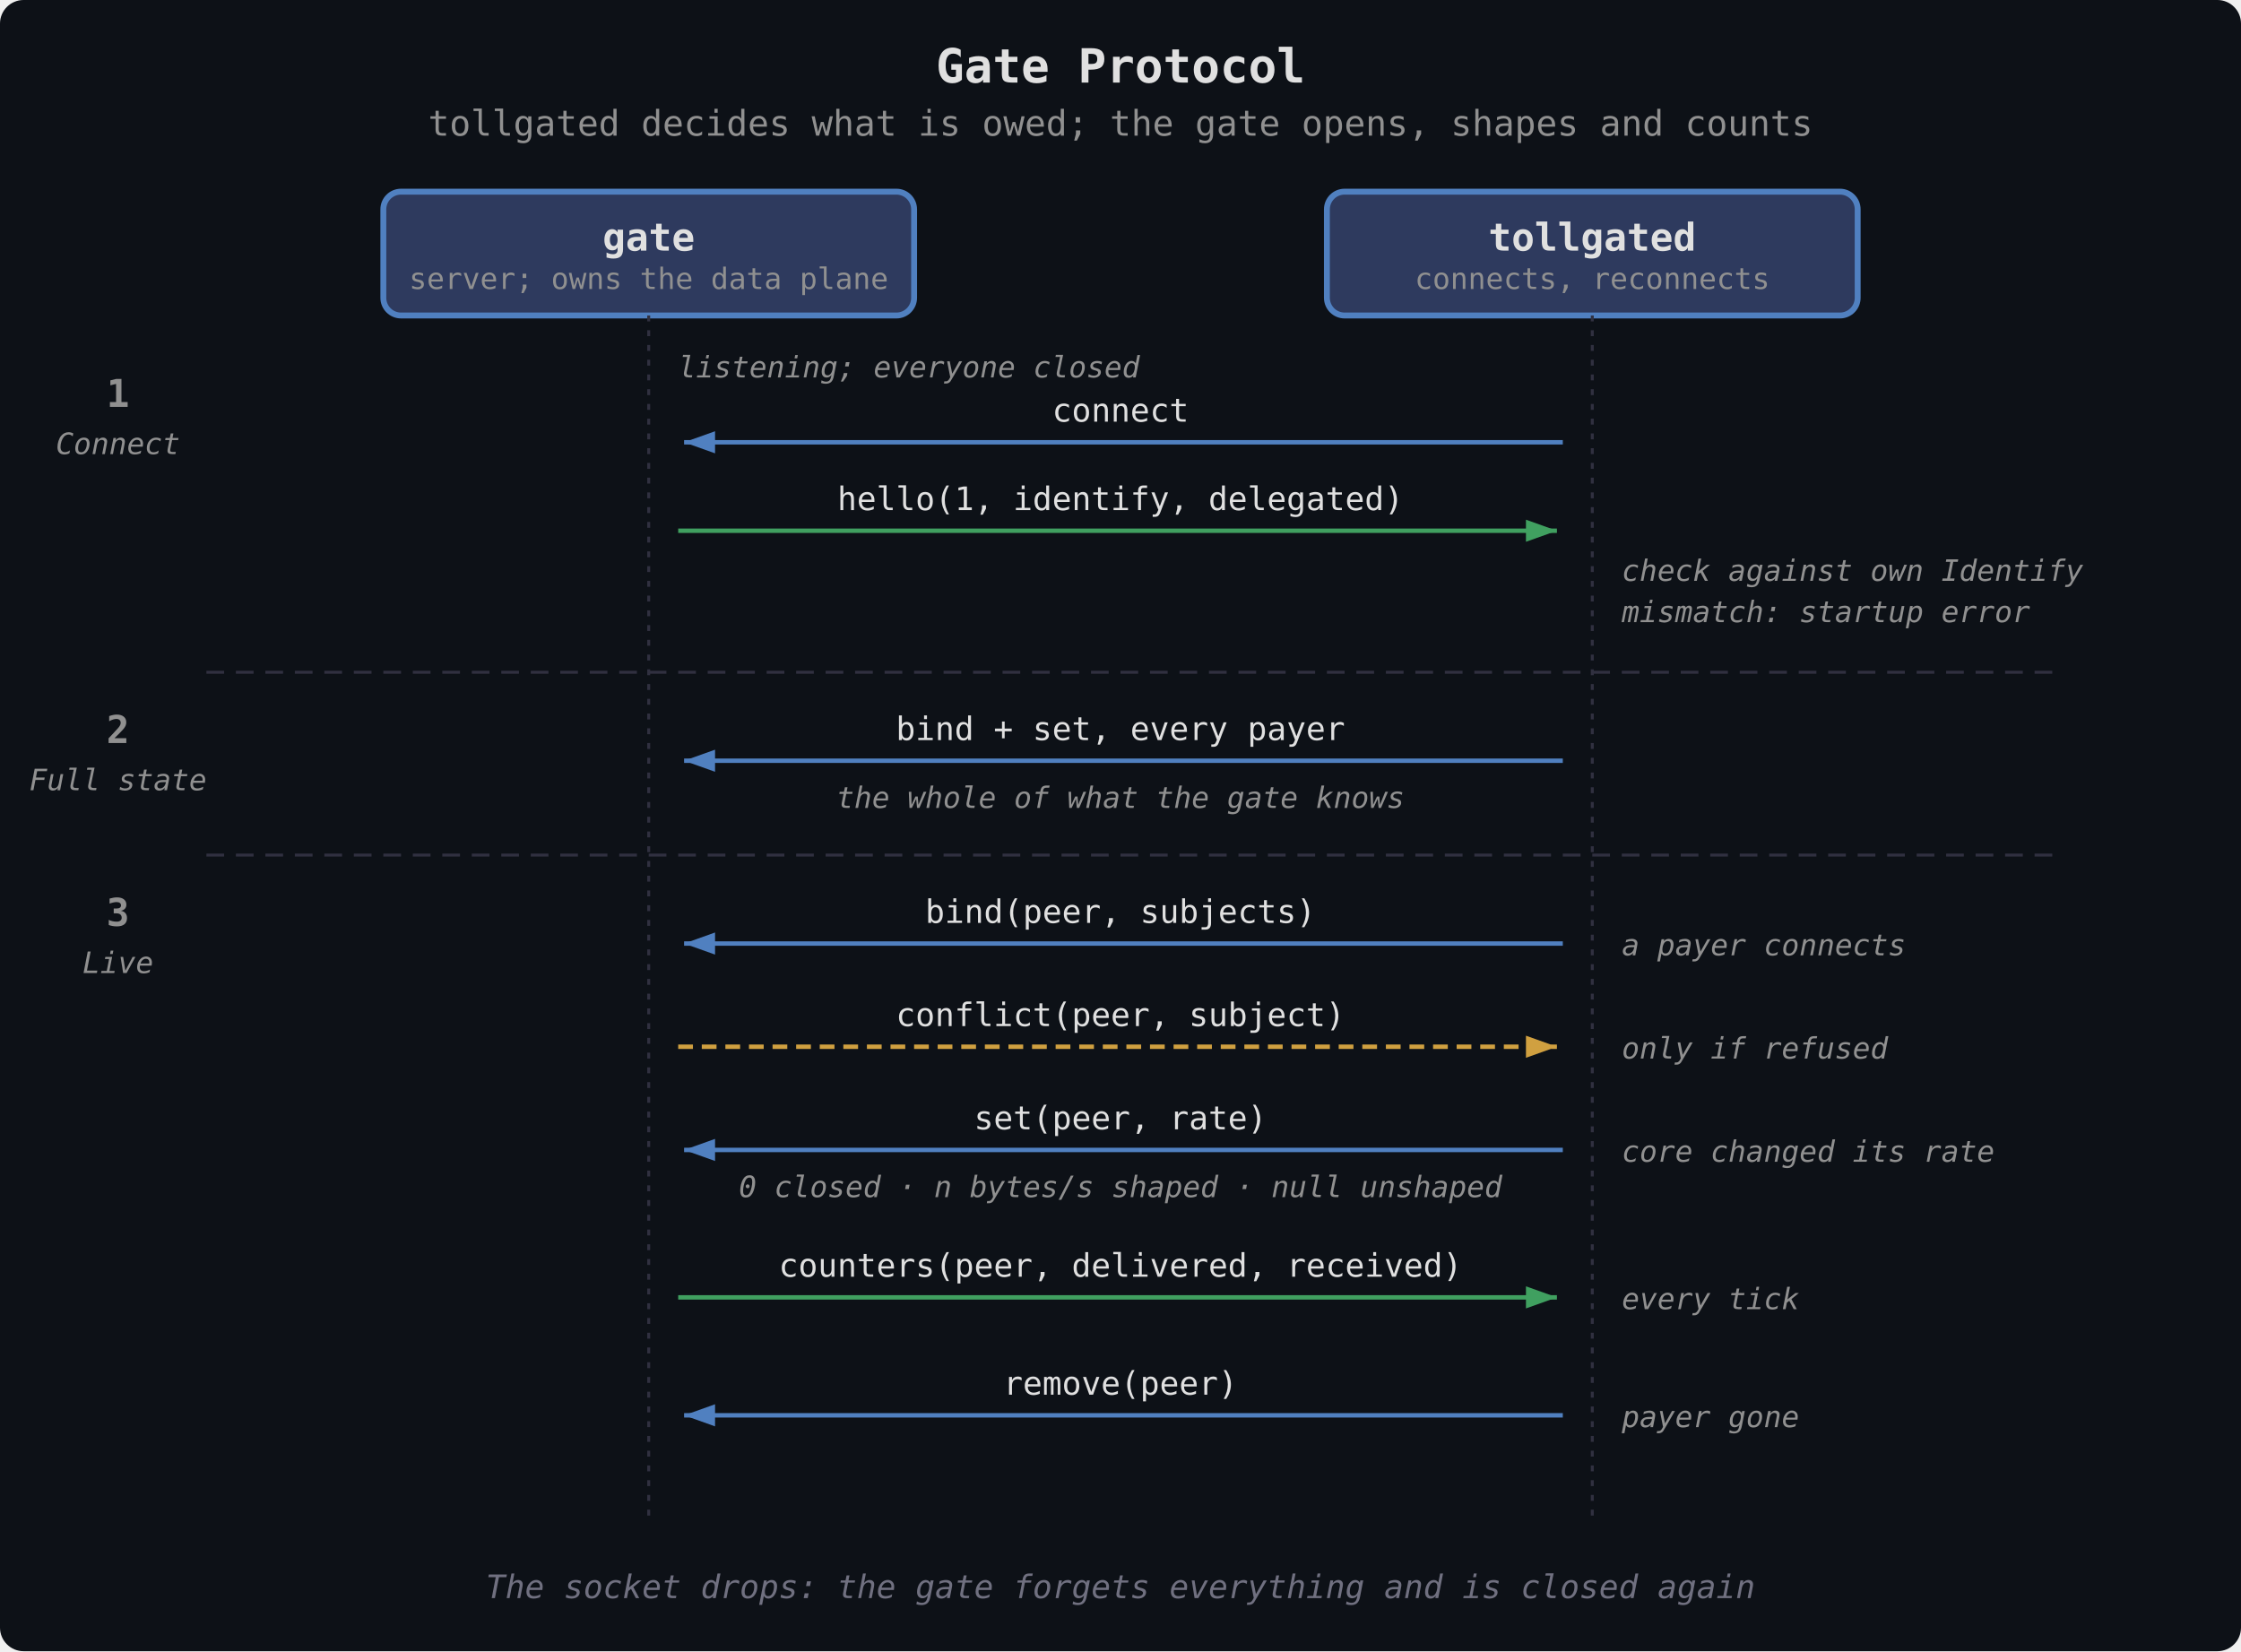
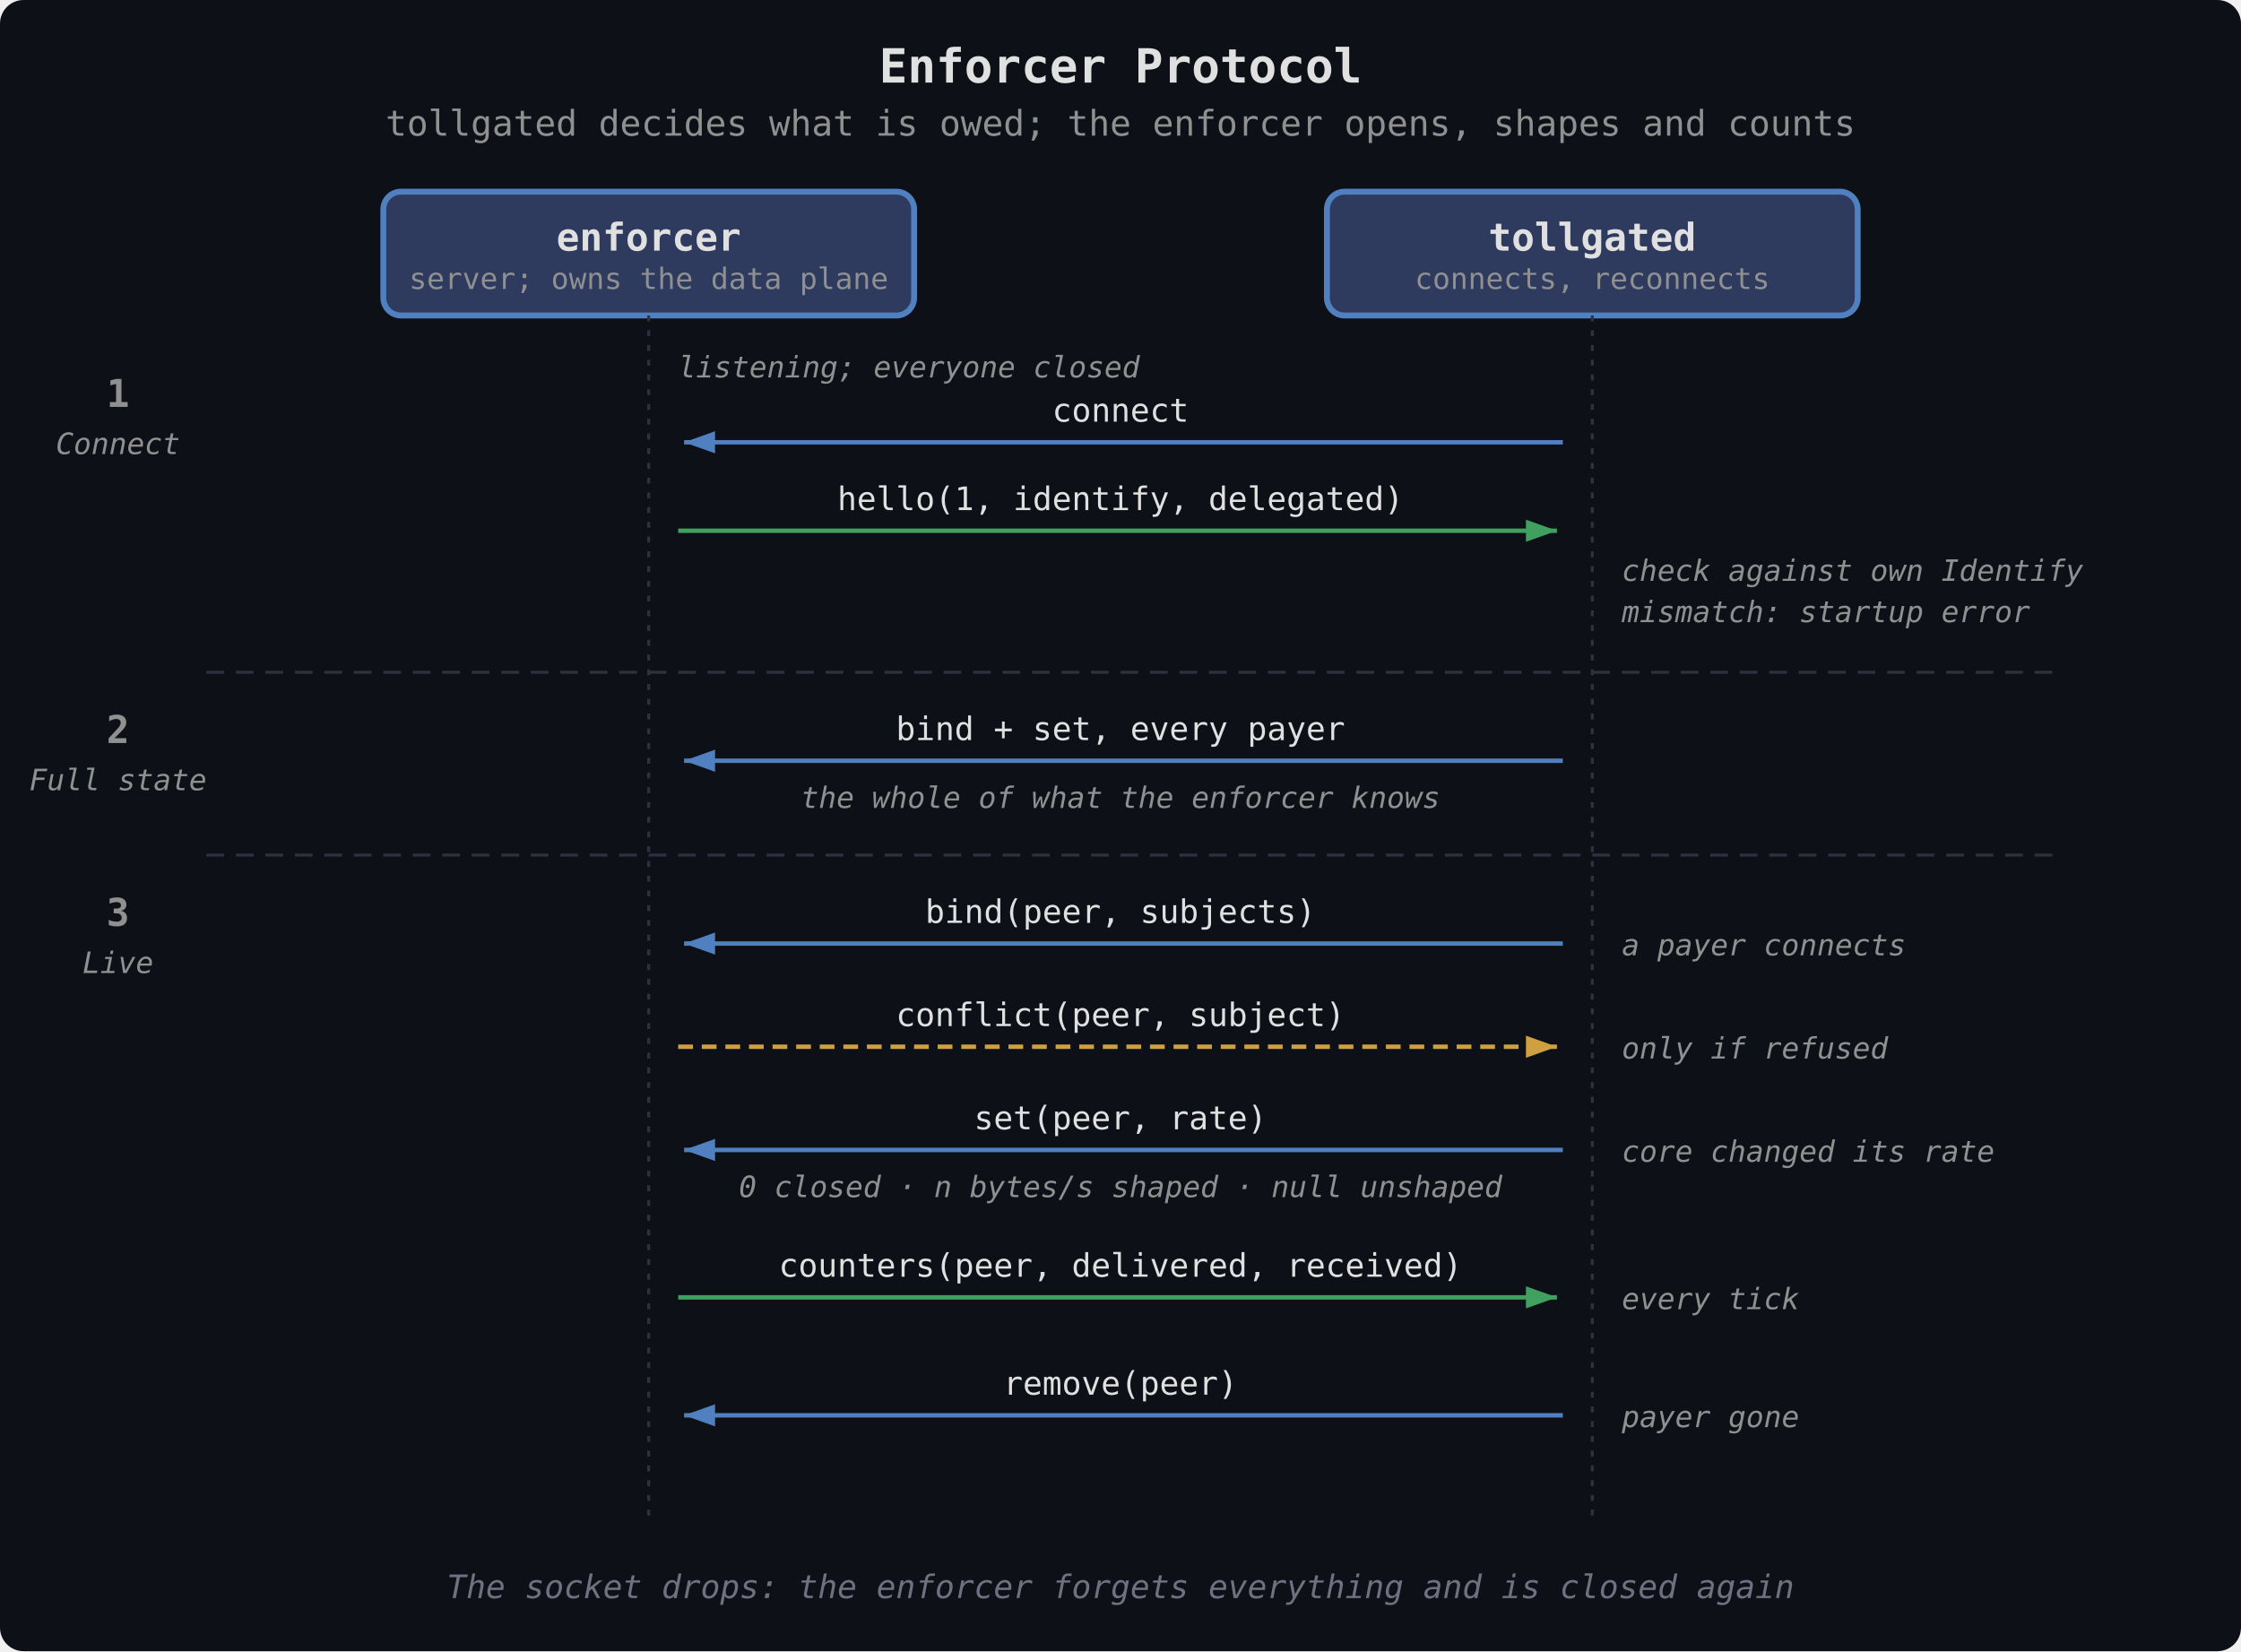
<svg xmlns="http://www.w3.org/2000/svg" viewBox="0 0 760 560" font-family="monospace" font-size="12">
  <style>
    text          { fill: #e0e0e0; }
    text.title    { font-size: 16px; font-weight: bold; }
    text.subtitle { font-size: 12px; fill: #909090; }
    text.nlabel   { font-size: 13px; font-weight: bold; }
    text.nrole    { font-size: 10px; fill: #909090; }
    text.plabel   { font-size: 13px; font-weight: bold; fill: #909090; }
    text.annot    { font-size: 10px; fill: #909090; font-style: italic; }
    text.alabel   { font-size: 11px; }
    text.caption  { font-size: 11px; fill: #707080; font-style: italic; }
    line.sep      { stroke: #303040; stroke-width: 1; stroke-dasharray: 6,4; }
    line.life     { stroke: #303040; stroke-width: 1; stroke-dasharray: 2,3; }

    .bg           { fill: #0d1117; }
    .callout      { fill: #151520; }
    .node         { fill: #2e3a5e; stroke: #5080c0; }

    @media (prefers-color-scheme: light) {
      text          { fill: #1f2328; }
      text.subtitle, text.nrole, text.plabel, text.annot, text.altlabel,
      text.elabel, text.mdesc, text.tlabel { fill: #656d76; }
      text.caption  { fill: #7c8186; }
      line.sep, line.life { stroke: #d1d9e0; }
      rect.alt      { stroke: #d1d9e0; }
      .bg           { fill: #ffffff; }
      .callout      { fill: #f6f8fa; }
      .node, rect.node { fill: #ddf4ff; stroke: #0969da; }
      rect.compute, rect.result { fill: #f6f8fa; }
    }
  </style>
  <defs>
    <marker id="gsB" markerWidth="7" markerHeight="5" refX="7" refY="2.5" orient="auto">
      <polygon points="0,0 7,2.5 0,5" fill="#5080c0" />
    </marker>
    <marker id="gsY" markerWidth="7" markerHeight="5" refX="7" refY="2.5" orient="auto">
      <polygon points="0,0 7,2.5 0,5" fill="#d0a040" />
    </marker>
    <marker id="gsG" markerWidth="7" markerHeight="5" refX="7" refY="2.5" orient="auto">
      <polygon points="0,0 7,2.5 0,5" fill="#40a060" />
    </marker>
  </defs>
  <rect width="760" height="560" rx="8" class="bg" />
-   <text x="380" y="28" text-anchor="middle" class="title">Gate Protocol</text>
-   <text x="380" y="46" text-anchor="middle" class="subtitle">tollgated decides what is owed; the gate opens, shapes and counts</text>
+   <text x="380" y="28" text-anchor="middle" class="title">Enforcer Protocol</text>
+   <text x="380" y="46" text-anchor="middle" class="subtitle">tollgated decides what is owed; the enforcer opens, shapes and counts</text>
  <rect x="130" y="65" width="180" height="42" class="node" stroke="#40a060" stroke-width="2" rx="6" />
-   <text x="220" y="85" text-anchor="middle" class="nlabel">gate</text>
+   <text x="220" y="85" text-anchor="middle" class="nlabel">enforcer</text>
  <text x="220" y="98" text-anchor="middle" class="nrole">server; owns the data plane</text>
  <rect x="450" y="65" width="180" height="42" class="node" stroke-width="2" rx="6" />
  <text x="540" y="85" text-anchor="middle" class="nlabel">tollgated</text>
  <text x="540" y="98" text-anchor="middle" class="nrole">connects, reconnects</text>
  <line x1="220" y1="107" x2="220" y2="515" class="life" />
  <line x1="540" y1="107" x2="540" y2="515" class="life" />
  <text x="40" y="138" text-anchor="middle" class="plabel">1</text>
  <text x="40" y="154" text-anchor="middle" class="annot">Connect</text>
  <text x="230" y="128" class="annot">listening; everyone closed</text>
  <line x1="530" y1="150" x2="232" y2="150" stroke="#5080c0" stroke-width="1.5" marker-end="url(#gsB)" />
  <text x="380" y="143" text-anchor="middle" class="alabel" fill="#5080c0">connect</text>
  <line x1="230" y1="180" x2="528" y2="180" stroke="#40a060" stroke-width="1.5" marker-end="url(#gsG)" />
  <text x="380" y="173" text-anchor="middle" class="alabel" fill="#40a060">hello(1, identify, delegated)</text>
  <text x="550" y="197" class="annot">check against own Identify</text>
  <text x="550" y="211" class="annot">mismatch: startup error</text>
  <line x1="70" y1="228" x2="700" y2="228" class="sep" />
  <text x="40" y="252" text-anchor="middle" class="plabel">2</text>
  <text x="40" y="268" text-anchor="middle" class="annot">Full state</text>
  <line x1="530" y1="258" x2="232" y2="258" stroke="#5080c0" stroke-width="1.5" marker-end="url(#gsB)" />
  <text x="380" y="251" text-anchor="middle" class="alabel" fill="#5080c0">bind + set, every payer</text>
-   <text x="380" y="274" text-anchor="middle" class="annot">the whole of what the gate knows</text>
+   <text x="380" y="274" text-anchor="middle" class="annot">the whole of what the enforcer knows</text>
  <line x1="70" y1="290" x2="700" y2="290" class="sep" />
  <text x="40" y="314" text-anchor="middle" class="plabel">3</text>
  <text x="40" y="330" text-anchor="middle" class="annot">Live</text>
  <line x1="530" y1="320" x2="232" y2="320" stroke="#5080c0" stroke-width="1.5" marker-end="url(#gsB)" />
  <text x="380" y="313" text-anchor="middle" class="alabel" fill="#5080c0">bind(peer, subjects)</text>
  <text x="550" y="324" class="annot">a payer connects</text>
  <line x1="230" y1="355" x2="528" y2="355" stroke="#d0a040" stroke-width="1.5" stroke-dasharray="5,3" marker-end="url(#gsY)" />
  <text x="380" y="348" text-anchor="middle" class="alabel" fill="#d0a040">conflict(peer, subject)</text>
  <text x="550" y="359" class="annot">only if refused</text>
  <line x1="530" y1="390" x2="232" y2="390" stroke="#5080c0" stroke-width="1.5" marker-end="url(#gsB)" />
  <text x="380" y="383" text-anchor="middle" class="alabel" fill="#5080c0">set(peer, rate)</text>
  <text x="550" y="394" class="annot">core changed its rate</text>
  <text x="380" y="406" text-anchor="middle" class="annot">0 closed · n bytes/s shaped · null unshaped</text>
  <line x1="230" y1="440" x2="528" y2="440" stroke="#40a060" stroke-width="1.5" marker-end="url(#gsG)" />
  <text x="380" y="433" text-anchor="middle" class="alabel" fill="#40a060">counters(peer, delivered, received)</text>
  <text x="550" y="444" class="annot">every tick</text>
  <line x1="530" y1="480" x2="232" y2="480" stroke="#5080c0" stroke-width="1.5" marker-end="url(#gsB)" />
  <text x="380" y="473" text-anchor="middle" class="alabel" fill="#5080c0">remove(peer)</text>
  <text x="550" y="484" class="annot">payer gone</text>
-   <text x="380" y="542" text-anchor="middle" class="caption">The socket drops: the gate forgets everything and is closed again</text>
+   <text x="380" y="542" text-anchor="middle" class="caption">The socket drops: the enforcer forgets everything and is closed again</text>
</svg>
